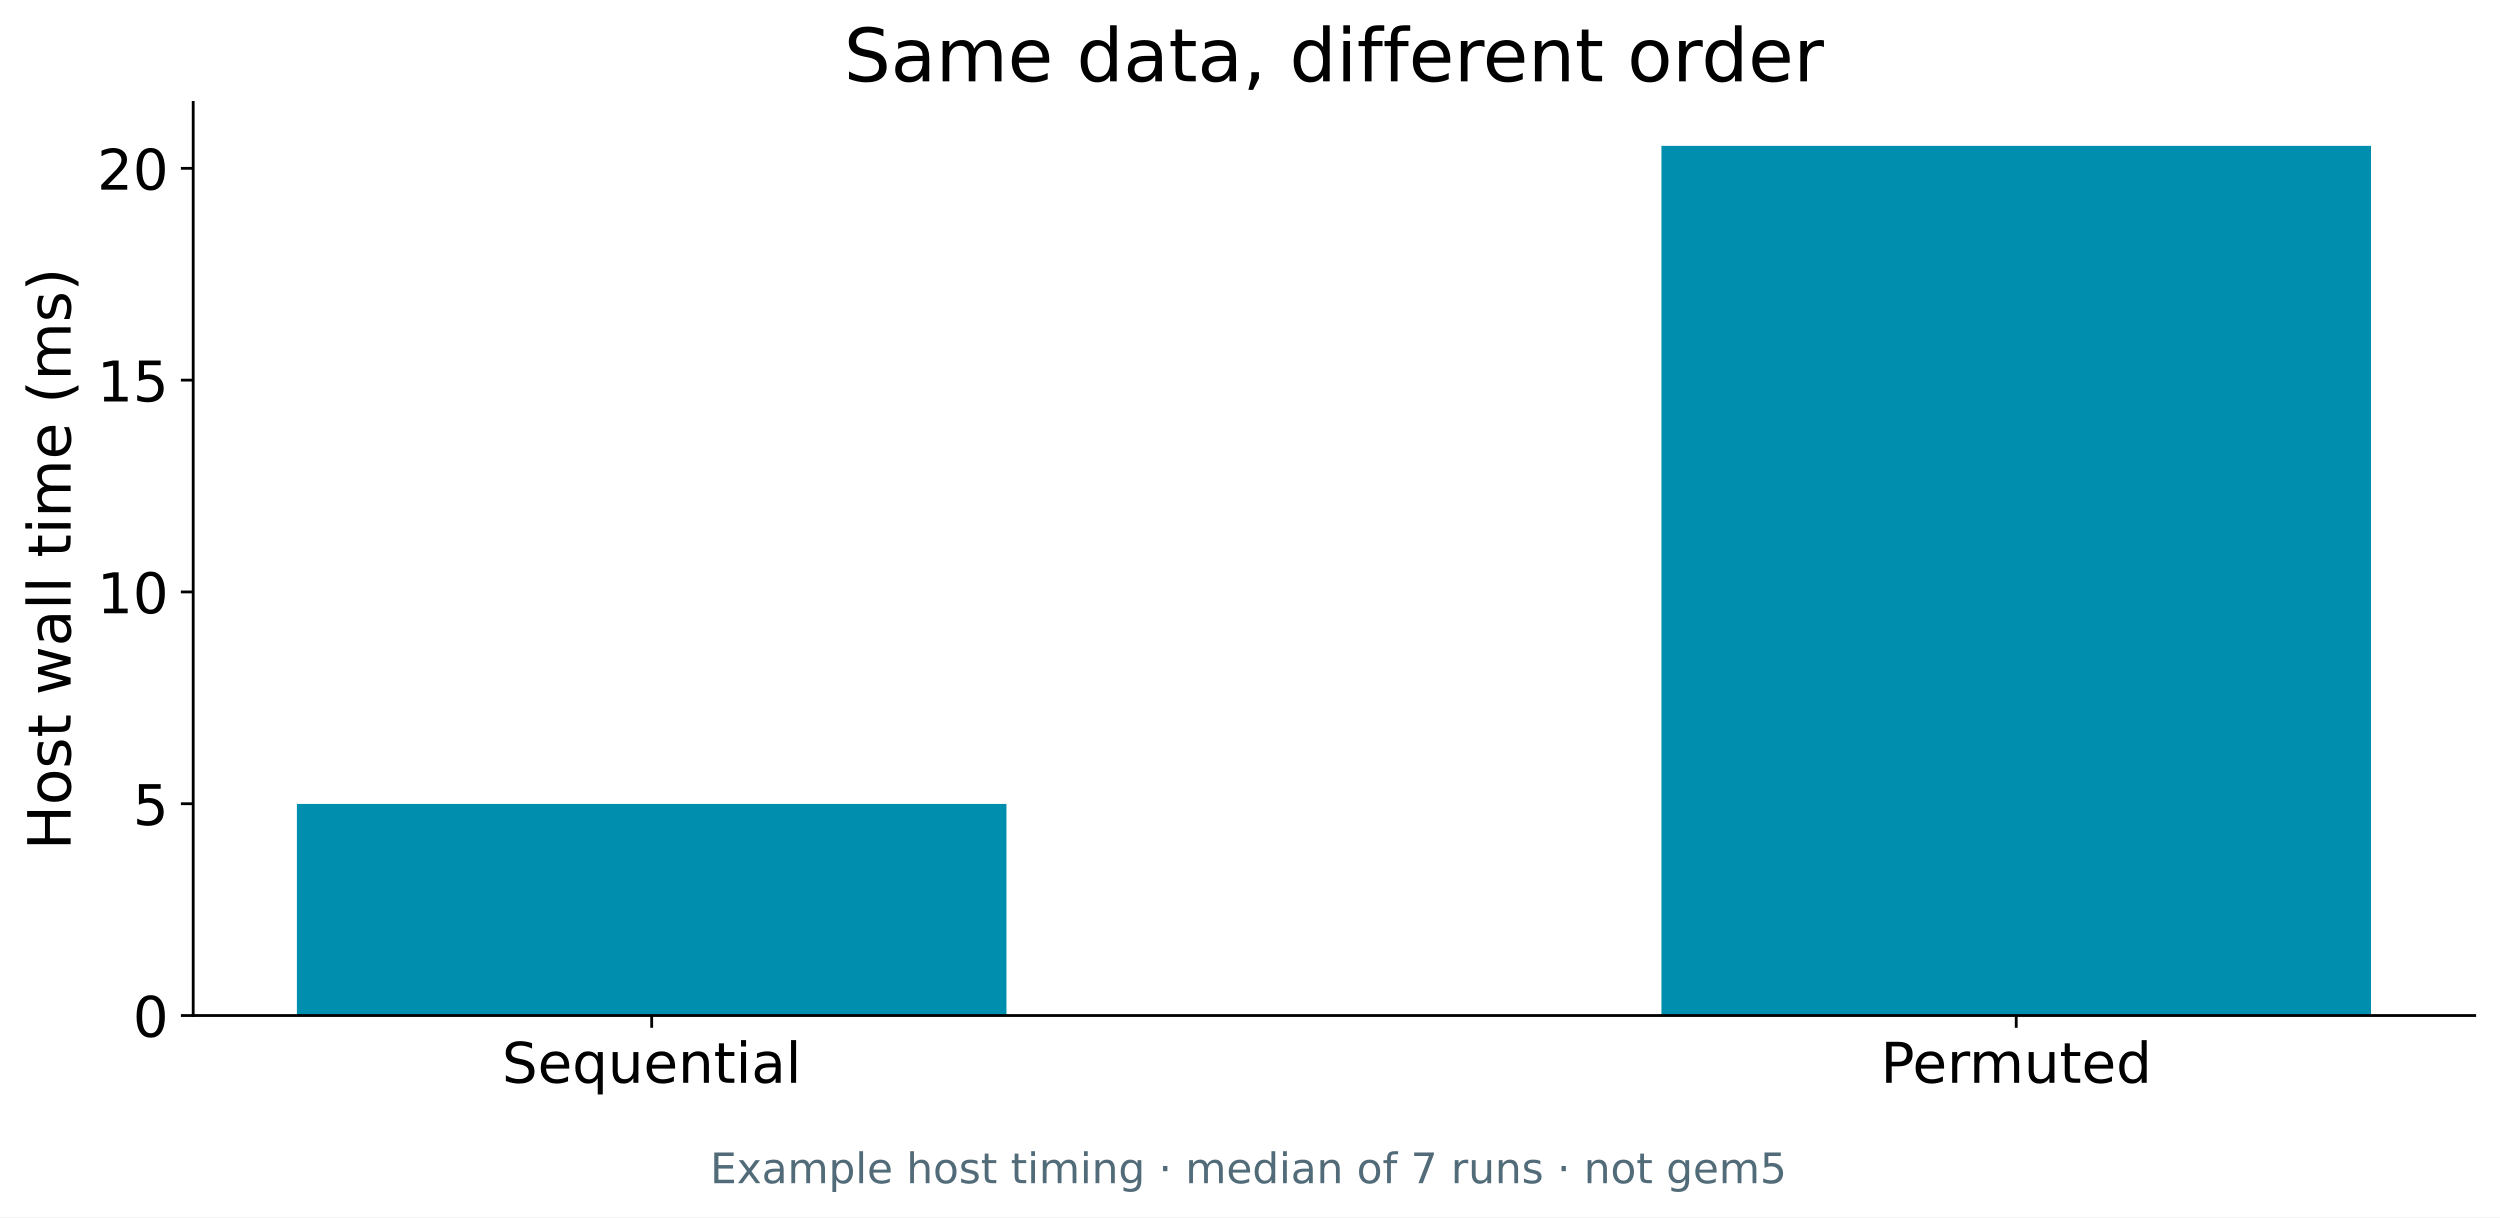
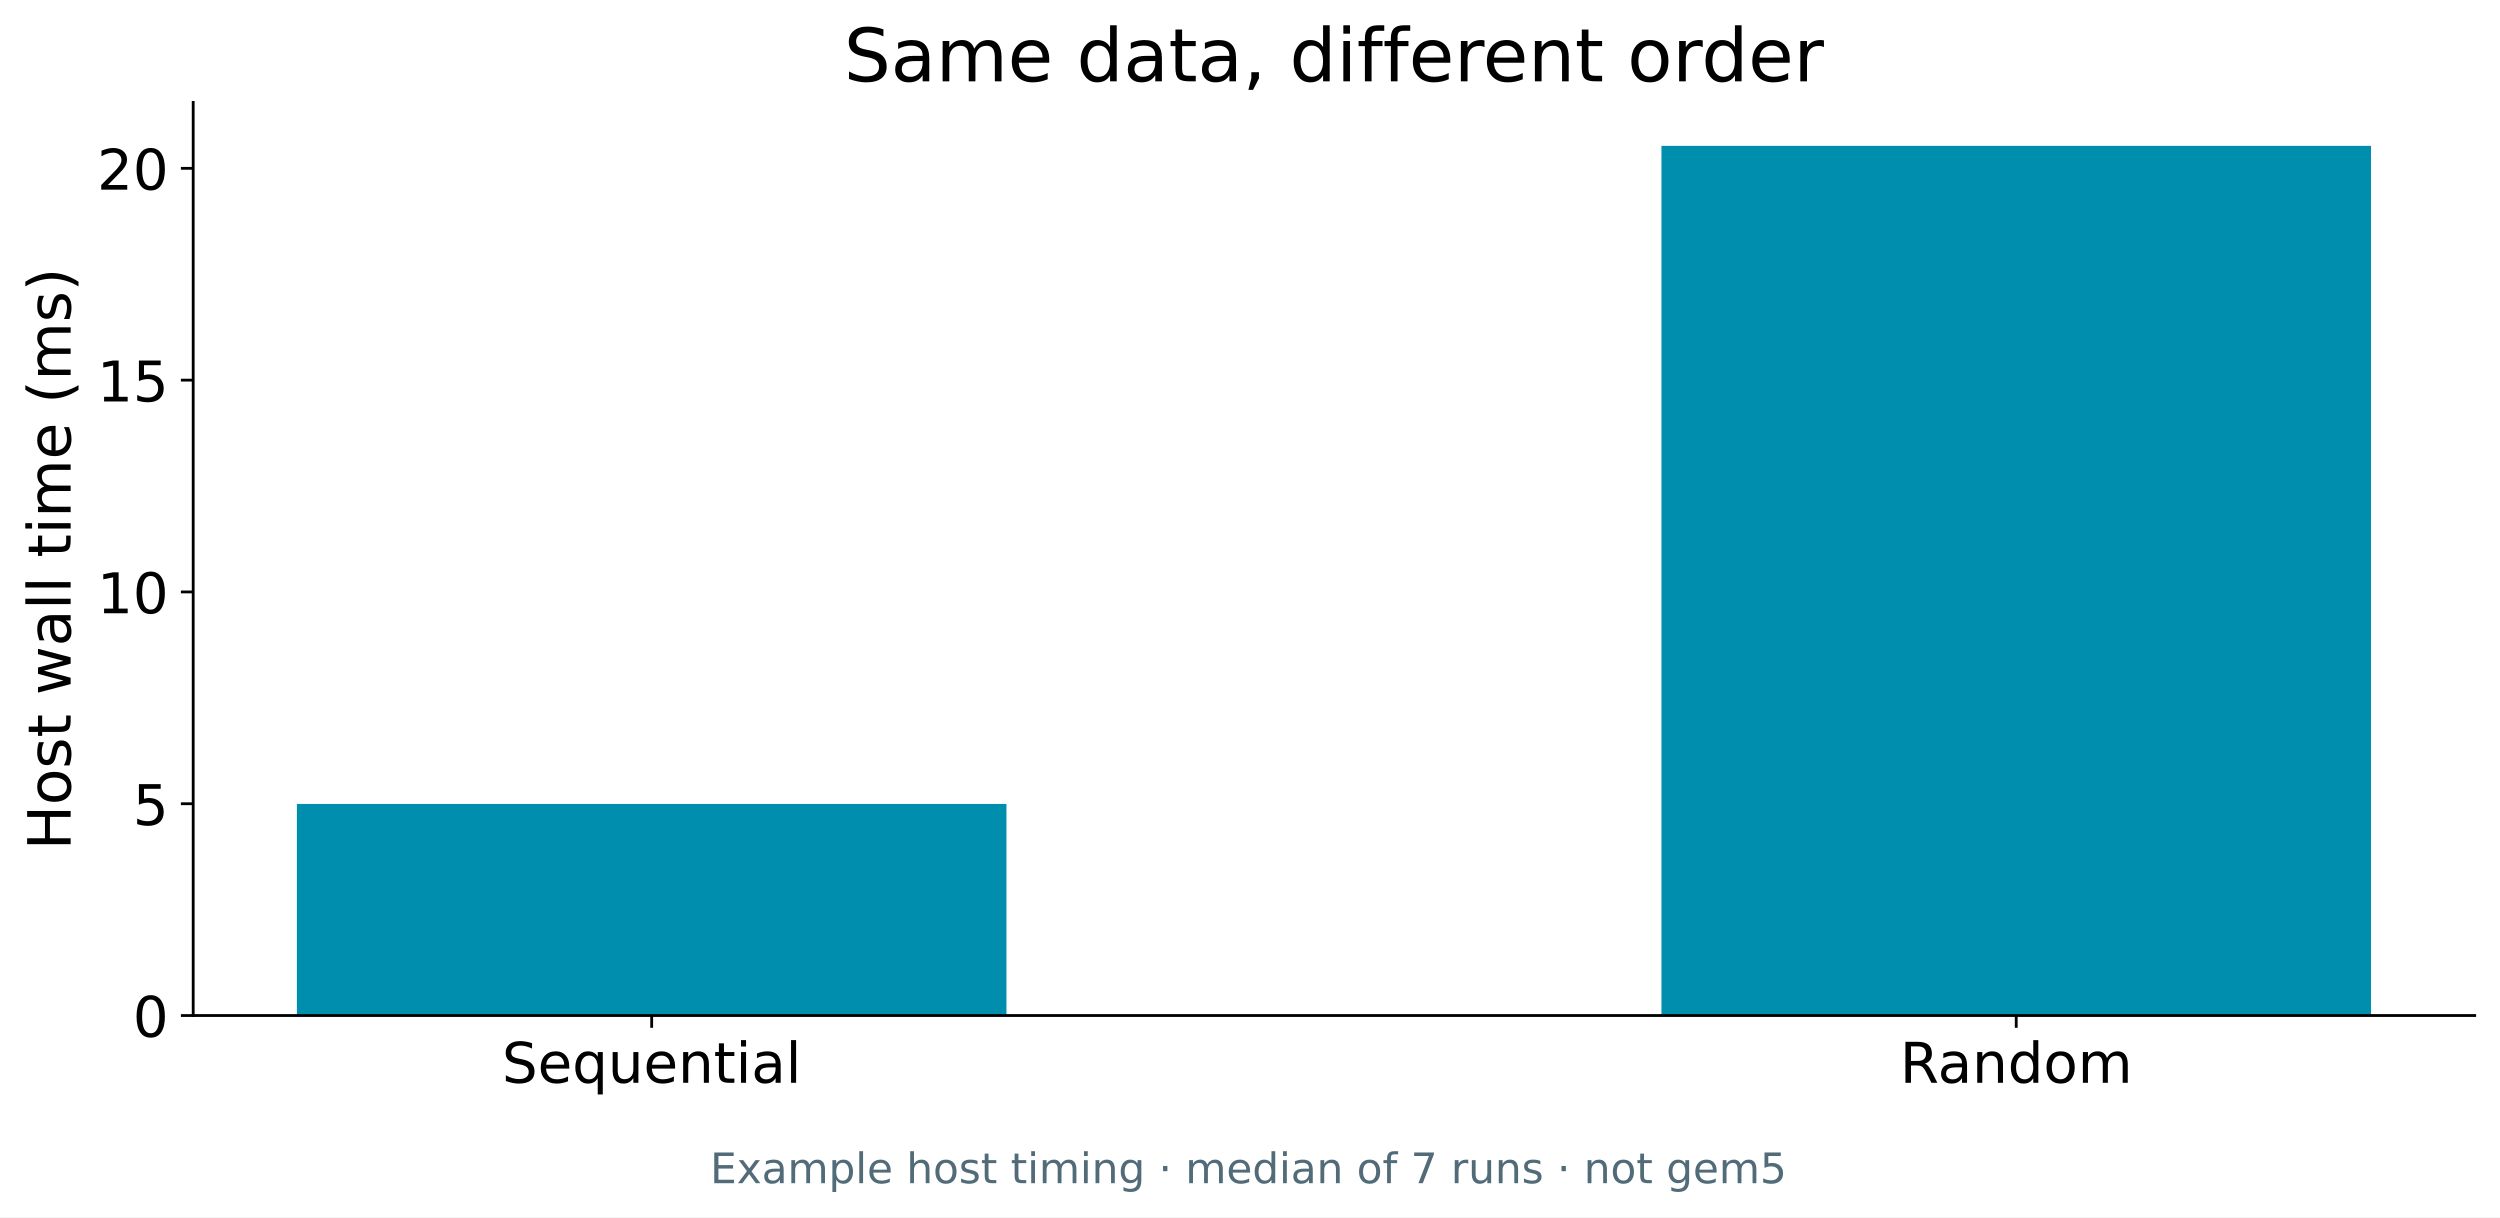
<svg xmlns="http://www.w3.org/2000/svg" xmlns:xlink="http://www.w3.org/1999/xlink" width="711.903pt" height="346.628pt" viewBox="0 0 711.903 346.628" version="1.1">
  <defs>
    <style type="text/css">*{stroke-linejoin: round; stroke-linecap: butt}</style>
  </defs>
  <g id="figure_1">
    <g id="patch_1">
      <path d="M 0 346.628  L 711.903 346.628  L 711.903 0  L 0 0  z " style="fill: #ffffff" />
    </g>
    <g id="axes_1">
      <g id="patch_2">
        <path d="M 55.013 289.181  L 704.703 289.181  L 704.703 29.157  L 55.013 29.157  z " style="fill: #ffffff" />
      </g>
      <g id="patch_3">
-         <path d="M 84.544 289.181  L 286.601 289.181  L 286.601 228.924  L 84.544 228.924  z " clip-path="url(#p4d78368e03)" style="fill: #008eae" />
+         <path d="M 84.544 289.181  L 286.601 289.181  L 286.601 228.924  L 84.544 228.924  z " clip-path="url(#p9e9ef55e96)" style="fill: #008eae" />
      </g>
      <g id="patch_4">
-         <path d="M 473.115 289.181  L 675.171 289.181  L 675.171 41.539  L 473.115 41.539  z " clip-path="url(#p4d78368e03)" style="fill: #008eae" />
+         <path d="M 473.115 289.181  L 675.171 289.181  L 675.171 41.539  L 473.115 41.539  z " clip-path="url(#p9e9ef55e96)" style="fill: #008eae" />
      </g>
      <g id="matplotlib.axis_1">
        <g id="xtick_1">
          <g id="line2d_1">
            <defs>
-               <path id="m2962fd2848" d="M 0 0  L 0 3.5  " style="stroke: #000000; stroke-width: 0.8" />
+               <path id="m3fa2fa3945" d="M 0 0  L 0 3.5  " style="stroke: #000000; stroke-width: 0.8" />
            </defs>
            <g>
-               <use xlink:href="#m2962fd2848" x="185.573" y="289.181" style="stroke: #000000; stroke-width: 0.8" />
+               <use xlink:href="#m3fa2fa3945" x="185.573" y="289.181" style="stroke: #000000; stroke-width: 0.8" />
            </g>
          </g>
          <g id="text_1">
            <g transform="translate(142.9463 308.3382) scale(0.16 -0.16)">
              <defs>
                <path id="DejaVuSans-53" d="M 3425 4513  L 3425 3897  Q 3066 4069 2747 4153  Q 2428 4238 2131 4238  Q 1616 4238 1336 4038  Q 1056 3838 1056 3469  Q 1056 3159 1242 3001  Q 1428 2844 1947 2747  L 2328 2669  Q 3034 2534 3370 2195  Q 3706 1856 3706 1288  Q 3706 609 3251 259  Q 2797 -91 1919 -91  Q 1588 -91 1214 -16  Q 841 59 441 206  L 441 856  Q 825 641 1194 531  Q 1563 422 1919 422  Q 2459 422 2753 634  Q 3047 847 3047 1241  Q 3047 1584 2836 1778  Q 2625 1972 2144 2069  L 1759 2144  Q 1053 2284 737 2584  Q 422 2884 422 3419  Q 422 4038 858 4394  Q 1294 4750 2059 4750  Q 2388 4750 2728 4690  Q 3069 4631 3425 4513  z " transform="scale(0.015625)" />
                <path id="DejaVuSans-65" d="M 3597 1894  L 3597 1613  L 953 1613  Q 991 1019 1311 708  Q 1631 397 2203 397  Q 2534 397 2845 478  Q 3156 559 3463 722  L 3463 178  Q 3153 47 2828 -22  Q 2503 -91 2169 -91  Q 1331 -91 842 396  Q 353 884 353 1716  Q 353 2575 817 3079  Q 1281 3584 2069 3584  Q 2775 3584 3186 3129  Q 3597 2675 3597 1894  z M 3022 2063  Q 3016 2534 2758 2815  Q 2500 3097 2075 3097  Q 1594 3097 1305 2825  Q 1016 2553 972 2059  L 3022 2063  z " transform="scale(0.015625)" />
                <path id="DejaVuSans-71" d="M 947 1747  Q 947 1113 1208 752  Q 1469 391 1925 391  Q 2381 391 2643 752  Q 2906 1113 2906 1747  Q 2906 2381 2643 2742  Q 2381 3103 1925 3103  Q 1469 3103 1208 2742  Q 947 2381 947 1747  z M 2906 525  Q 2725 213 2448 61  Q 2172 -91 1784 -91  Q 1150 -91 751 415  Q 353 922 353 1747  Q 353 2572 751 3078  Q 1150 3584 1784 3584  Q 2172 3584 2448 3432  Q 2725 3281 2906 2969  L 2906 3500  L 3481 3500  L 3481 -1331  L 2906 -1331  L 2906 525  z " transform="scale(0.015625)" />
                <path id="DejaVuSans-75" d="M 544 1381  L 544 3500  L 1119 3500  L 1119 1403  Q 1119 906 1312 657  Q 1506 409 1894 409  Q 2359 409 2629 706  Q 2900 1003 2900 1516  L 2900 3500  L 3475 3500  L 3475 0  L 2900 0  L 2900 538  Q 2691 219 2414 64  Q 2138 -91 1772 -91  Q 1169 -91 856 284  Q 544 659 544 1381  z M 1991 3584  L 1991 3584  z " transform="scale(0.015625)" />
                <path id="DejaVuSans-6e" d="M 3513 2113  L 3513 0  L 2938 0  L 2938 2094  Q 2938 2591 2744 2837  Q 2550 3084 2163 3084  Q 1697 3084 1428 2787  Q 1159 2491 1159 1978  L 1159 0  L 581 0  L 581 3500  L 1159 3500  L 1159 2956  Q 1366 3272 1645 3428  Q 1925 3584 2291 3584  Q 2894 3584 3203 3211  Q 3513 2838 3513 2113  z " transform="scale(0.015625)" />
                <path id="DejaVuSans-74" d="M 1172 4494  L 1172 3500  L 2356 3500  L 2356 3053  L 1172 3053  L 1172 1153  Q 1172 725 1289 603  Q 1406 481 1766 481  L 2356 481  L 2356 0  L 1766 0  Q 1100 0 847 248  Q 594 497 594 1153  L 594 3053  L 172 3053  L 172 3500  L 594 3500  L 594 4494  L 1172 4494  z " transform="scale(0.015625)" />
                <path id="DejaVuSans-69" d="M 603 3500  L 1178 3500  L 1178 0  L 603 0  L 603 3500  z M 603 4863  L 1178 4863  L 1178 4134  L 603 4134  L 603 4863  z " transform="scale(0.015625)" />
                <path id="DejaVuSans-61" d="M 2194 1759  Q 1497 1759 1228 1600  Q 959 1441 959 1056  Q 959 750 1161 570  Q 1363 391 1709 391  Q 2188 391 2477 730  Q 2766 1069 2766 1631  L 2766 1759  L 2194 1759  z M 3341 1997  L 3341 0  L 2766 0  L 2766 531  Q 2569 213 2275 61  Q 1981 -91 1556 -91  Q 1019 -91 701 211  Q 384 513 384 1019  Q 384 1609 779 1909  Q 1175 2209 1959 2209  L 2766 2209  L 2766 2266  Q 2766 2663 2505 2880  Q 2244 3097 1772 3097  Q 1472 3097 1187 3025  Q 903 2953 641 2809  L 641 3341  Q 956 3463 1253 3523  Q 1550 3584 1831 3584  Q 2591 3584 2966 3190  Q 3341 2797 3341 1997  z " transform="scale(0.015625)" />
                <path id="DejaVuSans-6c" d="M 603 4863  L 1178 4863  L 1178 0  L 603 0  L 603 4863  z " transform="scale(0.015625)" />
              </defs>
              <use xlink:href="#DejaVuSans-53" />
              <use xlink:href="#DejaVuSans-65" transform="translate(63.47656 0)" />
              <use xlink:href="#DejaVuSans-71" transform="translate(125 0)" />
              <use xlink:href="#DejaVuSans-75" transform="translate(188.4766 0)" />
              <use xlink:href="#DejaVuSans-65" transform="translate(251.8555 0)" />
              <use xlink:href="#DejaVuSans-6e" transform="translate(313.3789 0)" />
              <use xlink:href="#DejaVuSans-74" transform="translate(376.7578 0)" />
              <use xlink:href="#DejaVuSans-69" transform="translate(415.9668 0)" />
              <use xlink:href="#DejaVuSans-61" transform="translate(443.75 0)" />
              <use xlink:href="#DejaVuSans-6c" transform="translate(505.0293 0)" />
            </g>
          </g>
        </g>
        <g id="xtick_2">
          <g id="line2d_2">
            <g>
-               <use xlink:href="#m2962fd2848" x="574.143" y="289.181" style="stroke: #000000; stroke-width: 0.8" />
+               <use xlink:href="#m3fa2fa3945" x="574.143" y="289.181" style="stroke: #000000; stroke-width: 0.8" />
            </g>
          </g>
          <g id="text_2">
-             <g transform="translate(535.5381 308.3382) scale(0.16 -0.16)">
-               <defs>
-                 <path id="DejaVuSans-50" d="M 1259 4147  L 1259 2394  L 2053 2394  Q 2494 2394 2734 2622  Q 2975 2850 2975 3272  Q 2975 3691 2734 3919  Q 2494 4147 2053 4147  L 1259 4147  z M 628 4666  L 2053 4666  Q 2838 4666 3239 4311  Q 3641 3956 3641 3272  Q 3641 2581 3239 2228  Q 2838 1875 2053 1875  L 1259 1875  L 1259 0  L 628 0  L 628 4666  z " transform="scale(0.015625)" />
-                 <path id="DejaVuSans-72" d="M 2631 2963  Q 2534 3019 2420 3045  Q 2306 3072 2169 3072  Q 1681 3072 1420 2755  Q 1159 2438 1159 1844  L 1159 0  L 581 0  L 581 3500  L 1159 3500  L 1159 2956  Q 1341 3275 1631 3429  Q 1922 3584 2338 3584  Q 2397 3584 2469 3576  Q 2541 3569 2628 3553  L 2631 2963  z " transform="scale(0.015625)" />
+             <g transform="translate(541.0256 308.3382) scale(0.16 -0.16)">
+               <defs>
+                 <path id="DejaVuSans-52" d="M 2841 2188  Q 3044 2119 3236 1894  Q 3428 1669 3622 1275  L 4263 0  L 3584 0  L 2988 1197  Q 2756 1666 2539 1819  Q 2322 1972 1947 1972  L 1259 1972  L 1259 0  L 628 0  L 628 4666  L 2053 4666  Q 2853 4666 3247 4331  Q 3641 3997 3641 3322  Q 3641 2881 3436 2590  Q 3231 2300 2841 2188  z M 1259 4147  L 1259 2491  L 2053 2491  Q 2509 2491 2742 2702  Q 2975 2913 2975 3322  Q 2975 3731 2742 3939  Q 2509 4147 2053 4147  L 1259 4147  z " transform="scale(0.015625)" />
+                 <path id="DejaVuSans-64" d="M 2906 2969  L 2906 4863  L 3481 4863  L 3481 0  L 2906 0  L 2906 525  Q 2725 213 2448 61  Q 2172 -91 1784 -91  Q 1150 -91 751 415  Q 353 922 353 1747  Q 353 2572 751 3078  Q 1150 3584 1784 3584  Q 2172 3584 2448 3432  Q 2725 3281 2906 2969  z M 947 1747  Q 947 1113 1208 752  Q 1469 391 1925 391  Q 2381 391 2643 752  Q 2906 1113 2906 1747  Q 2906 2381 2643 2742  Q 2381 3103 1925 3103  Q 1469 3103 1208 2742  Q 947 2381 947 1747  z " transform="scale(0.015625)" />
+                 <path id="DejaVuSans-6f" d="M 1959 3097  Q 1497 3097 1228 2736  Q 959 2375 959 1747  Q 959 1119 1226 758  Q 1494 397 1959 397  Q 2419 397 2687 759  Q 2956 1122 2956 1747  Q 2956 2369 2687 2733  Q 2419 3097 1959 3097  z M 1959 3584  Q 2709 3584 3137 3096  Q 3566 2609 3566 1747  Q 3566 888 3137 398  Q 2709 -91 1959 -91  Q 1206 -91 779 398  Q 353 888 353 1747  Q 353 2609 779 3096  Q 1206 3584 1959 3584  z " transform="scale(0.015625)" />
                <path id="DejaVuSans-6d" d="M 3328 2828  Q 3544 3216 3844 3400  Q 4144 3584 4550 3584  Q 5097 3584 5394 3201  Q 5691 2819 5691 2113  L 5691 0  L 5113 0  L 5113 2094  Q 5113 2597 4934 2840  Q 4756 3084 4391 3084  Q 3944 3084 3684 2787  Q 3425 2491 3425 1978  L 3425 0  L 2847 0  L 2847 2094  Q 2847 2600 2669 2842  Q 2491 3084 2119 3084  Q 1678 3084 1418 2786  Q 1159 2488 1159 1978  L 1159 0  L 581 0  L 581 3500  L 1159 3500  L 1159 2956  Q 1356 3278 1631 3431  Q 1906 3584 2284 3584  Q 2666 3584 2933 3390  Q 3200 3197 3328 2828  z " transform="scale(0.015625)" />
-                 <path id="DejaVuSans-64" d="M 2906 2969  L 2906 4863  L 3481 4863  L 3481 0  L 2906 0  L 2906 525  Q 2725 213 2448 61  Q 2172 -91 1784 -91  Q 1150 -91 751 415  Q 353 922 353 1747  Q 353 2572 751 3078  Q 1150 3584 1784 3584  Q 2172 3584 2448 3432  Q 2725 3281 2906 2969  z M 947 1747  Q 947 1113 1208 752  Q 1469 391 1925 391  Q 2381 391 2643 752  Q 2906 1113 2906 1747  Q 2906 2381 2643 2742  Q 2381 3103 1925 3103  Q 1469 3103 1208 2742  Q 947 2381 947 1747  z " transform="scale(0.015625)" />
-               </defs>
-               <use xlink:href="#DejaVuSans-50" />
-               <use xlink:href="#DejaVuSans-65" transform="translate(56.67773 0)" />
-               <use xlink:href="#DejaVuSans-72" transform="translate(118.2012 0)" />
-               <use xlink:href="#DejaVuSans-6d" transform="translate(157.5645 0)" />
-               <use xlink:href="#DejaVuSans-75" transform="translate(254.9766 0)" />
-               <use xlink:href="#DejaVuSans-74" transform="translate(318.3555 0)" />
-               <use xlink:href="#DejaVuSans-65" transform="translate(357.5645 0)" />
-               <use xlink:href="#DejaVuSans-64" transform="translate(419.0879 0)" />
+               </defs>
+               <use xlink:href="#DejaVuSans-52" />
+               <use xlink:href="#DejaVuSans-61" transform="translate(67.23242 0)" />
+               <use xlink:href="#DejaVuSans-6e" transform="translate(128.5117 0)" />
+               <use xlink:href="#DejaVuSans-64" transform="translate(191.8906 0)" />
+               <use xlink:href="#DejaVuSans-6f" transform="translate(255.3672 0)" />
+               <use xlink:href="#DejaVuSans-6d" transform="translate(316.5488 0)" />
            </g>
          </g>
        </g>
      </g>
      <g id="matplotlib.axis_2">
        <g id="ytick_1">
          <g id="line2d_3">
            <defs>
-               <path id="ma21a5e39b7" d="M 0 0  L -3.5 0  " style="stroke: #000000; stroke-width: 0.8" />
+               <path id="m472ef96d73" d="M 0 0  L -3.5 0  " style="stroke: #000000; stroke-width: 0.8" />
            </defs>
            <g>
-               <use xlink:href="#ma21a5e39b7" x="55.013" y="289.181" style="stroke: #000000; stroke-width: 0.8" />
+               <use xlink:href="#m472ef96d73" x="55.013" y="289.181" style="stroke: #000000; stroke-width: 0.8" />
            </g>
          </g>
          <g id="text_3">
            <g transform="translate(37.83281 295.2595) scale(0.16 -0.16)">
              <defs>
                <path id="DejaVuSans-30" d="M 2034 4250  Q 1547 4250 1301 3770  Q 1056 3291 1056 2328  Q 1056 1369 1301 889  Q 1547 409 2034 409  Q 2525 409 2770 889  Q 3016 1369 3016 2328  Q 3016 3291 2770 3770  Q 2525 4250 2034 4250  z M 2034 4750  Q 2819 4750 3233 4129  Q 3647 3509 3647 2328  Q 3647 1150 3233 529  Q 2819 -91 2034 -91  Q 1250 -91 836 529  Q 422 1150 422 2328  Q 422 3509 836 4129  Q 1250 4750 2034 4750  z " transform="scale(0.015625)" />
              </defs>
              <use xlink:href="#DejaVuSans-30" />
            </g>
          </g>
        </g>
        <g id="ytick_2">
          <g id="line2d_4">
            <g>
-               <use xlink:href="#ma21a5e39b7" x="55.013" y="228.869" style="stroke: #000000; stroke-width: 0.8" />
+               <use xlink:href="#m472ef96d73" x="55.013" y="228.869" style="stroke: #000000; stroke-width: 0.8" />
            </g>
          </g>
          <g id="text_4">
            <g transform="translate(37.83281 234.9476) scale(0.16 -0.16)">
              <defs>
                <path id="DejaVuSans-35" d="M 691 4666  L 3169 4666  L 3169 4134  L 1269 4134  L 1269 2991  Q 1406 3038 1543 3061  Q 1681 3084 1819 3084  Q 2600 3084 3056 2656  Q 3513 2228 3513 1497  Q 3513 744 3044 326  Q 2575 -91 1722 -91  Q 1428 -91 1123 -41  Q 819 9 494 109  L 494 744  Q 775 591 1075 516  Q 1375 441 1709 441  Q 2250 441 2565 725  Q 2881 1009 2881 1497  Q 2881 1984 2565 2268  Q 2250 2553 1709 2553  Q 1456 2553 1204 2497  Q 953 2441 691 2322  L 691 4666  z " transform="scale(0.015625)" />
              </defs>
              <use xlink:href="#DejaVuSans-35" />
            </g>
          </g>
        </g>
        <g id="ytick_3">
          <g id="line2d_5">
            <g>
-               <use xlink:href="#ma21a5e39b7" x="55.013" y="168.557" style="stroke: #000000; stroke-width: 0.8" />
+               <use xlink:href="#m472ef96d73" x="55.013" y="168.557" style="stroke: #000000; stroke-width: 0.8" />
            </g>
          </g>
          <g id="text_5">
            <g transform="translate(27.65281 174.6357) scale(0.16 -0.16)">
              <defs>
                <path id="DejaVuSans-31" d="M 794 531  L 1825 531  L 1825 4091  L 703 3866  L 703 4441  L 1819 4666  L 2450 4666  L 2450 531  L 3481 531  L 3481 0  L 794 0  L 794 531  z " transform="scale(0.015625)" />
              </defs>
              <use xlink:href="#DejaVuSans-31" />
              <use xlink:href="#DejaVuSans-30" transform="translate(63.62305 0)" />
            </g>
          </g>
        </g>
        <g id="ytick_4">
          <g id="line2d_6">
            <g>
-               <use xlink:href="#ma21a5e39b7" x="55.013" y="108.245" style="stroke: #000000; stroke-width: 0.8" />
+               <use xlink:href="#m472ef96d73" x="55.013" y="108.245" style="stroke: #000000; stroke-width: 0.8" />
            </g>
          </g>
          <g id="text_6">
            <g transform="translate(27.65281 114.3237) scale(0.16 -0.16)">
              <use xlink:href="#DejaVuSans-31" />
              <use xlink:href="#DejaVuSans-35" transform="translate(63.62305 0)" />
            </g>
          </g>
        </g>
        <g id="ytick_5">
          <g id="line2d_7">
            <g>
-               <use xlink:href="#ma21a5e39b7" x="55.013" y="47.933" style="stroke: #000000; stroke-width: 0.8" />
+               <use xlink:href="#m472ef96d73" x="55.013" y="47.933" style="stroke: #000000; stroke-width: 0.8" />
            </g>
          </g>
          <g id="text_7">
            <g transform="translate(27.65281 54.01183) scale(0.16 -0.16)">
              <defs>
                <path id="DejaVuSans-32" d="M 1228 531  L 3431 531  L 3431 0  L 469 0  L 469 531  Q 828 903 1448 1529  Q 2069 2156 2228 2338  Q 2531 2678 2651 2914  Q 2772 3150 2772 3378  Q 2772 3750 2511 3984  Q 2250 4219 1831 4219  Q 1534 4219 1204 4116  Q 875 4013 500 3803  L 500 4441  Q 881 4594 1212 4672  Q 1544 4750 1819 4750  Q 2544 4750 2975 4387  Q 3406 4025 3406 3419  Q 3406 3131 3298 2873  Q 3191 2616 2906 2266  Q 2828 2175 2409 1742  Q 1991 1309 1228 531  z " transform="scale(0.015625)" />
              </defs>
              <use xlink:href="#DejaVuSans-32" />
              <use xlink:href="#DejaVuSans-30" transform="translate(63.62305 0)" />
            </g>
          </g>
        </g>
        <g id="text_8">
          <g transform="translate(20.11734 242.053) rotate(-90) scale(0.17 -0.17)">
            <defs>
              <path id="DejaVuSans-48" d="M 628 4666  L 1259 4666  L 1259 2753  L 3553 2753  L 3553 4666  L 4184 4666  L 4184 0  L 3553 0  L 3553 2222  L 1259 2222  L 1259 0  L 628 0  L 628 4666  z " transform="scale(0.015625)" />
-               <path id="DejaVuSans-6f" d="M 1959 3097  Q 1497 3097 1228 2736  Q 959 2375 959 1747  Q 959 1119 1226 758  Q 1494 397 1959 397  Q 2419 397 2687 759  Q 2956 1122 2956 1747  Q 2956 2369 2687 2733  Q 2419 3097 1959 3097  z M 1959 3584  Q 2709 3584 3137 3096  Q 3566 2609 3566 1747  Q 3566 888 3137 398  Q 2709 -91 1959 -91  Q 1206 -91 779 398  Q 353 888 353 1747  Q 353 2609 779 3096  Q 1206 3584 1959 3584  z " transform="scale(0.015625)" />
              <path id="DejaVuSans-73" d="M 2834 3397  L 2834 2853  Q 2591 2978 2328 3040  Q 2066 3103 1784 3103  Q 1356 3103 1142 2972  Q 928 2841 928 2578  Q 928 2378 1081 2264  Q 1234 2150 1697 2047  L 1894 2003  Q 2506 1872 2764 1633  Q 3022 1394 3022 966  Q 3022 478 2636 193  Q 2250 -91 1575 -91  Q 1294 -91 989 -36  Q 684 19 347 128  L 347 722  Q 666 556 975 473  Q 1284 391 1588 391  Q 1994 391 2212 530  Q 2431 669 2431 922  Q 2431 1156 2273 1281  Q 2116 1406 1581 1522  L 1381 1569  Q 847 1681 609 1914  Q 372 2147 372 2553  Q 372 3047 722 3315  Q 1072 3584 1716 3584  Q 2034 3584 2315 3537  Q 2597 3491 2834 3397  z " transform="scale(0.015625)" />
              <path id="DejaVuSans-20" transform="scale(0.015625)" />
              <path id="DejaVuSans-77" d="M 269 3500  L 844 3500  L 1563 769  L 2278 3500  L 2956 3500  L 3675 769  L 4391 3500  L 4966 3500  L 4050 0  L 3372 0  L 2619 2869  L 1863 0  L 1184 0  L 269 3500  z " transform="scale(0.015625)" />
              <path id="DejaVuSans-28" d="M 1984 4856  Q 1566 4138 1362 3434  Q 1159 2731 1159 2009  Q 1159 1288 1364 580  Q 1569 -128 1984 -844  L 1484 -844  Q 1016 -109 783 600  Q 550 1309 550 2009  Q 550 2706 781 3412  Q 1013 4119 1484 4856  L 1984 4856  z " transform="scale(0.015625)" />
              <path id="DejaVuSans-29" d="M 513 4856  L 1013 4856  Q 1481 4119 1714 3412  Q 1947 2706 1947 2009  Q 1947 1309 1714 600  Q 1481 -109 1013 -844  L 513 -844  Q 928 -128 1133 580  Q 1338 1288 1338 2009  Q 1338 2731 1133 3434  Q 928 4138 513 4856  z " transform="scale(0.015625)" />
            </defs>
            <use xlink:href="#DejaVuSans-48" />
            <use xlink:href="#DejaVuSans-6f" transform="translate(75.19531 0)" />
            <use xlink:href="#DejaVuSans-73" transform="translate(136.377 0)" />
            <use xlink:href="#DejaVuSans-74" transform="translate(188.4766 0)" />
            <use xlink:href="#DejaVuSans-20" transform="translate(227.6855 0)" />
            <use xlink:href="#DejaVuSans-77" transform="translate(259.4727 0)" />
            <use xlink:href="#DejaVuSans-61" transform="translate(341.2598 0)" />
            <use xlink:href="#DejaVuSans-6c" transform="translate(402.5391 0)" />
            <use xlink:href="#DejaVuSans-6c" transform="translate(430.3223 0)" />
            <use xlink:href="#DejaVuSans-20" transform="translate(458.1055 0)" />
            <use xlink:href="#DejaVuSans-74" transform="translate(489.8926 0)" />
            <use xlink:href="#DejaVuSans-69" transform="translate(529.1016 0)" />
            <use xlink:href="#DejaVuSans-6d" transform="translate(556.8848 0)" />
            <use xlink:href="#DejaVuSans-65" transform="translate(654.2969 0)" />
            <use xlink:href="#DejaVuSans-20" transform="translate(715.8203 0)" />
            <use xlink:href="#DejaVuSans-28" transform="translate(747.6074 0)" />
            <use xlink:href="#DejaVuSans-6d" transform="translate(786.6211 0)" />
            <use xlink:href="#DejaVuSans-73" transform="translate(884.0332 0)" />
            <use xlink:href="#DejaVuSans-29" transform="translate(936.1328 0)" />
          </g>
        </g>
      </g>
      <g id="patch_5">
        <path d="M 55.013 289.181  L 55.013 29.157  " style="fill: none; stroke: #000000; stroke-width: 0.8; stroke-linejoin: miter; stroke-linecap: square" />
      </g>
      <g id="patch_6">
        <path d="M 55.013 289.181  L 704.703 289.181  " style="fill: none; stroke: #000000; stroke-width: 0.8; stroke-linejoin: miter; stroke-linecap: square" />
      </g>
      <g id="text_9">
        <g transform="translate(240.321 23.15672) scale(0.21 -0.21)">
          <defs>
            <path id="DejaVuSans-2c" d="M 750 794  L 1409 794  L 1409 256  L 897 -744  L 494 -744  L 750 256  L 750 794  z " transform="scale(0.015625)" />
            <path id="DejaVuSans-66" d="M 2375 4863  L 2375 4384  L 1825 4384  Q 1516 4384 1395 4259  Q 1275 4134 1275 3809  L 1275 3500  L 2222 3500  L 2222 3053  L 1275 3053  L 1275 0  L 697 0  L 697 3053  L 147 3053  L 147 3500  L 697 3500  L 697 3744  Q 697 4328 969 4595  Q 1241 4863 1831 4863  L 2375 4863  z " transform="scale(0.015625)" />
+             <path id="DejaVuSans-72" d="M 2631 2963  Q 2534 3019 2420 3045  Q 2306 3072 2169 3072  Q 1681 3072 1420 2755  Q 1159 2438 1159 1844  L 1159 0  L 581 0  L 581 3500  L 1159 3500  L 1159 2956  Q 1341 3275 1631 3429  Q 1922 3584 2338 3584  Q 2397 3584 2469 3576  Q 2541 3569 2628 3553  L 2631 2963  z " transform="scale(0.015625)" />
          </defs>
          <use xlink:href="#DejaVuSans-53" />
          <use xlink:href="#DejaVuSans-61" transform="translate(63.47656 0)" />
          <use xlink:href="#DejaVuSans-6d" transform="translate(124.7559 0)" />
          <use xlink:href="#DejaVuSans-65" transform="translate(222.168 0)" />
          <use xlink:href="#DejaVuSans-20" transform="translate(283.6914 0)" />
          <use xlink:href="#DejaVuSans-64" transform="translate(315.4785 0)" />
          <use xlink:href="#DejaVuSans-61" transform="translate(378.9551 0)" />
          <use xlink:href="#DejaVuSans-74" transform="translate(440.2344 0)" />
          <use xlink:href="#DejaVuSans-61" transform="translate(479.4434 0)" />
          <use xlink:href="#DejaVuSans-2c" transform="translate(540.7227 0)" />
          <use xlink:href="#DejaVuSans-20" transform="translate(572.5098 0)" />
          <use xlink:href="#DejaVuSans-64" transform="translate(604.2969 0)" />
          <use xlink:href="#DejaVuSans-69" transform="translate(667.7734 0)" />
          <use xlink:href="#DejaVuSans-66" transform="translate(695.5566 0)" />
          <use xlink:href="#DejaVuSans-66" transform="translate(730.7617 0)" />
          <use xlink:href="#DejaVuSans-65" transform="translate(765.9668 0)" />
          <use xlink:href="#DejaVuSans-72" transform="translate(827.4902 0)" />
          <use xlink:href="#DejaVuSans-65" transform="translate(866.3535 0)" />
          <use xlink:href="#DejaVuSans-6e" transform="translate(927.877 0)" />
          <use xlink:href="#DejaVuSans-74" transform="translate(991.2559 0)" />
          <use xlink:href="#DejaVuSans-20" transform="translate(1030.465 0)" />
          <use xlink:href="#DejaVuSans-6f" transform="translate(1062.252 0)" />
          <use xlink:href="#DejaVuSans-72" transform="translate(1123.434 0)" />
          <use xlink:href="#DejaVuSans-64" transform="translate(1162.797 0)" />
          <use xlink:href="#DejaVuSans-65" transform="translate(1226.273 0)" />
          <use xlink:href="#DejaVuSans-72" transform="translate(1287.797 0)" />
        </g>
      </g>
    </g>
    <g id="text_10">
      <g style="fill: #526b79" transform="translate(202.2169 336.9327) scale(0.12 -0.12)">
        <defs>
          <path id="DejaVuSans-45" d="M 628 4666  L 3578 4666  L 3578 4134  L 1259 4134  L 1259 2753  L 3481 2753  L 3481 2222  L 1259 2222  L 1259 531  L 3634 531  L 3634 0  L 628 0  L 628 4666  z " transform="scale(0.015625)" />
          <path id="DejaVuSans-78" d="M 3513 3500  L 2247 1797  L 3578 0  L 2900 0  L 1881 1375  L 863 0  L 184 0  L 1544 1831  L 300 3500  L 978 3500  L 1906 2253  L 2834 3500  L 3513 3500  z " transform="scale(0.015625)" />
          <path id="DejaVuSans-70" d="M 1159 525  L 1159 -1331  L 581 -1331  L 581 3500  L 1159 3500  L 1159 2969  Q 1341 3281 1617 3432  Q 1894 3584 2278 3584  Q 2916 3584 3314 3078  Q 3713 2572 3713 1747  Q 3713 922 3314 415  Q 2916 -91 2278 -91  Q 1894 -91 1617 61  Q 1341 213 1159 525  z M 3116 1747  Q 3116 2381 2855 2742  Q 2594 3103 2138 3103  Q 1681 3103 1420 2742  Q 1159 2381 1159 1747  Q 1159 1113 1420 752  Q 1681 391 2138 391  Q 2594 391 2855 752  Q 3116 1113 3116 1747  z " transform="scale(0.015625)" />
          <path id="DejaVuSans-68" d="M 3513 2113  L 3513 0  L 2938 0  L 2938 2094  Q 2938 2591 2744 2837  Q 2550 3084 2163 3084  Q 1697 3084 1428 2787  Q 1159 2491 1159 1978  L 1159 0  L 581 0  L 581 4863  L 1159 4863  L 1159 2956  Q 1366 3272 1645 3428  Q 1925 3584 2291 3584  Q 2894 3584 3203 3211  Q 3513 2838 3513 2113  z " transform="scale(0.015625)" />
          <path id="DejaVuSans-67" d="M 2906 1791  Q 2906 2416 2648 2759  Q 2391 3103 1925 3103  Q 1463 3103 1205 2759  Q 947 2416 947 1791  Q 947 1169 1205 825  Q 1463 481 1925 481  Q 2391 481 2648 825  Q 2906 1169 2906 1791  z M 3481 434  Q 3481 -459 3084 -895  Q 2688 -1331 1869 -1331  Q 1566 -1331 1297 -1286  Q 1028 -1241 775 -1147  L 775 -588  Q 1028 -725 1275 -790  Q 1522 -856 1778 -856  Q 2344 -856 2625 -561  Q 2906 -266 2906 331  L 2906 616  Q 2728 306 2450 153  Q 2172 0 1784 0  Q 1141 0 747 490  Q 353 981 353 1791  Q 353 2603 747 3093  Q 1141 3584 1784 3584  Q 2172 3584 2450 3431  Q 2728 3278 2906 2969  L 2906 3500  L 3481 3500  L 3481 434  z " transform="scale(0.015625)" />
          <path id="DejaVuSans-b7" d="M 684 2619  L 1344 2619  L 1344 1825  L 684 1825  L 684 2619  z " transform="scale(0.015625)" />
          <path id="DejaVuSans-37" d="M 525 4666  L 3525 4666  L 3525 4397  L 1831 0  L 1172 0  L 2766 4134  L 525 4134  L 525 4666  z " transform="scale(0.015625)" />
        </defs>
        <use xlink:href="#DejaVuSans-45" />
        <use xlink:href="#DejaVuSans-78" transform="translate(63.18359 0)" />
        <use xlink:href="#DejaVuSans-61" transform="translate(122.3633 0)" />
        <use xlink:href="#DejaVuSans-6d" transform="translate(183.6426 0)" />
        <use xlink:href="#DejaVuSans-70" transform="translate(281.0547 0)" />
        <use xlink:href="#DejaVuSans-6c" transform="translate(344.5312 0)" />
        <use xlink:href="#DejaVuSans-65" transform="translate(372.3145 0)" />
        <use xlink:href="#DejaVuSans-20" transform="translate(433.8379 0)" />
        <use xlink:href="#DejaVuSans-68" transform="translate(465.625 0)" />
        <use xlink:href="#DejaVuSans-6f" transform="translate(529.0039 0)" />
        <use xlink:href="#DejaVuSans-73" transform="translate(590.1855 0)" />
        <use xlink:href="#DejaVuSans-74" transform="translate(642.2852 0)" />
        <use xlink:href="#DejaVuSans-20" transform="translate(681.4941 0)" />
        <use xlink:href="#DejaVuSans-74" transform="translate(713.2812 0)" />
        <use xlink:href="#DejaVuSans-69" transform="translate(752.4902 0)" />
        <use xlink:href="#DejaVuSans-6d" transform="translate(780.2734 0)" />
        <use xlink:href="#DejaVuSans-69" transform="translate(877.6855 0)" />
        <use xlink:href="#DejaVuSans-6e" transform="translate(905.4688 0)" />
        <use xlink:href="#DejaVuSans-67" transform="translate(968.8477 0)" />
        <use xlink:href="#DejaVuSans-20" transform="translate(1032.324 0)" />
        <use xlink:href="#DejaVuSans-b7" transform="translate(1064.111 0)" />
        <use xlink:href="#DejaVuSans-20" transform="translate(1095.898 0)" />
        <use xlink:href="#DejaVuSans-6d" transform="translate(1127.686 0)" />
        <use xlink:href="#DejaVuSans-65" transform="translate(1225.098 0)" />
        <use xlink:href="#DejaVuSans-64" transform="translate(1286.621 0)" />
        <use xlink:href="#DejaVuSans-69" transform="translate(1350.098 0)" />
        <use xlink:href="#DejaVuSans-61" transform="translate(1377.881 0)" />
        <use xlink:href="#DejaVuSans-6e" transform="translate(1439.16 0)" />
        <use xlink:href="#DejaVuSans-20" transform="translate(1502.539 0)" />
        <use xlink:href="#DejaVuSans-6f" transform="translate(1534.326 0)" />
        <use xlink:href="#DejaVuSans-66" transform="translate(1595.508 0)" />
        <use xlink:href="#DejaVuSans-20" transform="translate(1630.713 0)" />
        <use xlink:href="#DejaVuSans-37" transform="translate(1662.5 0)" />
        <use xlink:href="#DejaVuSans-20" transform="translate(1726.123 0)" />
        <use xlink:href="#DejaVuSans-72" transform="translate(1757.91 0)" />
        <use xlink:href="#DejaVuSans-75" transform="translate(1799.023 0)" />
        <use xlink:href="#DejaVuSans-6e" transform="translate(1862.402 0)" />
        <use xlink:href="#DejaVuSans-73" transform="translate(1925.781 0)" />
        <use xlink:href="#DejaVuSans-20" transform="translate(1977.881 0)" />
        <use xlink:href="#DejaVuSans-b7" transform="translate(2009.668 0)" />
        <use xlink:href="#DejaVuSans-20" transform="translate(2041.455 0)" />
        <use xlink:href="#DejaVuSans-6e" transform="translate(2073.242 0)" />
        <use xlink:href="#DejaVuSans-6f" transform="translate(2136.621 0)" />
        <use xlink:href="#DejaVuSans-74" transform="translate(2197.803 0)" />
        <use xlink:href="#DejaVuSans-20" transform="translate(2237.012 0)" />
        <use xlink:href="#DejaVuSans-67" transform="translate(2268.799 0)" />
        <use xlink:href="#DejaVuSans-65" transform="translate(2332.275 0)" />
        <use xlink:href="#DejaVuSans-6d" transform="translate(2393.799 0)" />
        <use xlink:href="#DejaVuSans-35" transform="translate(2491.211 0)" />
      </g>
    </g>
  </g>
  <defs>
-     <clipPath id="p4d78368e03">
+     <clipPath id="p9e9ef55e96">
      <rect x="55.013" y="29.157" width="649.69" height="260.024" />
    </clipPath>
  </defs>
</svg>
